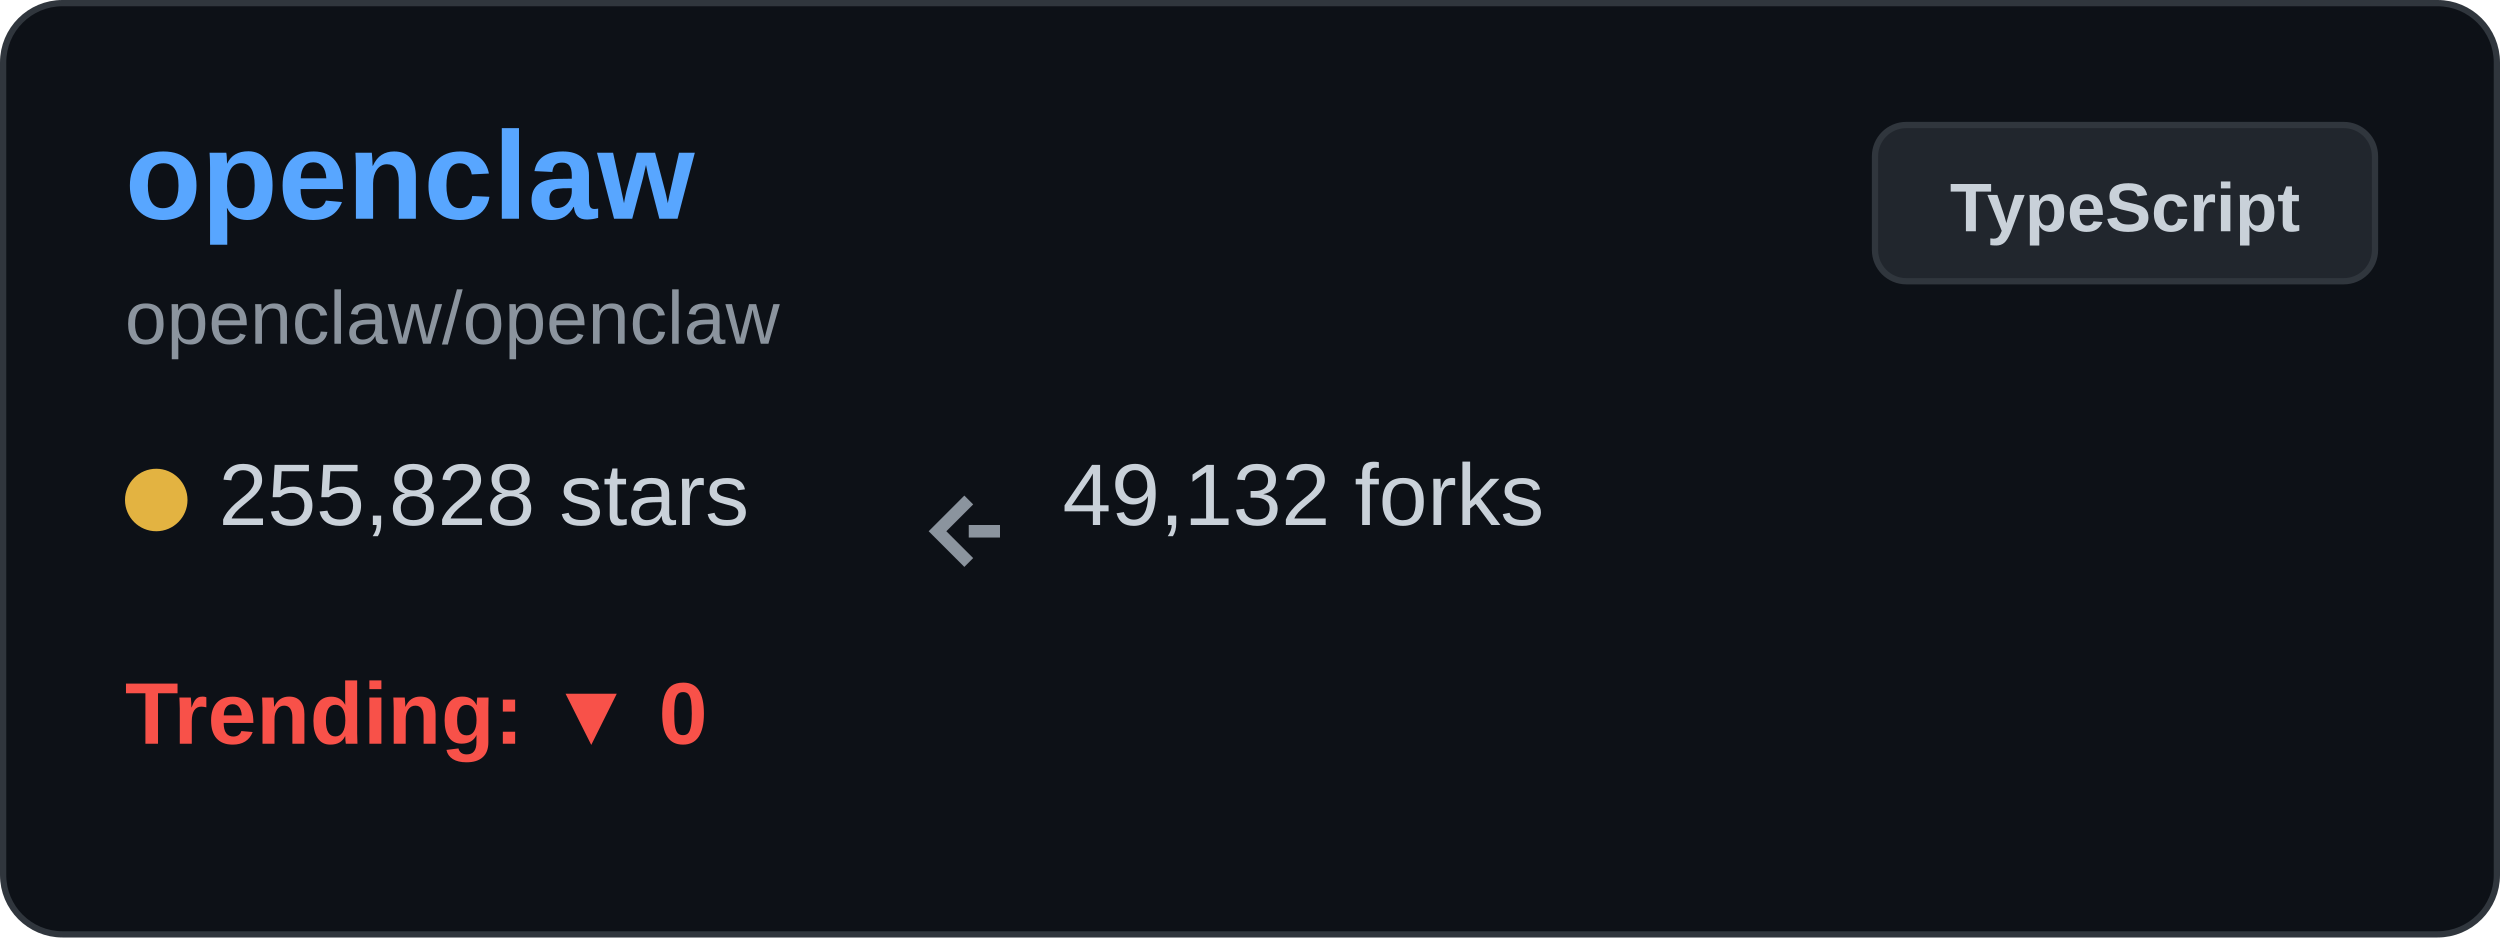
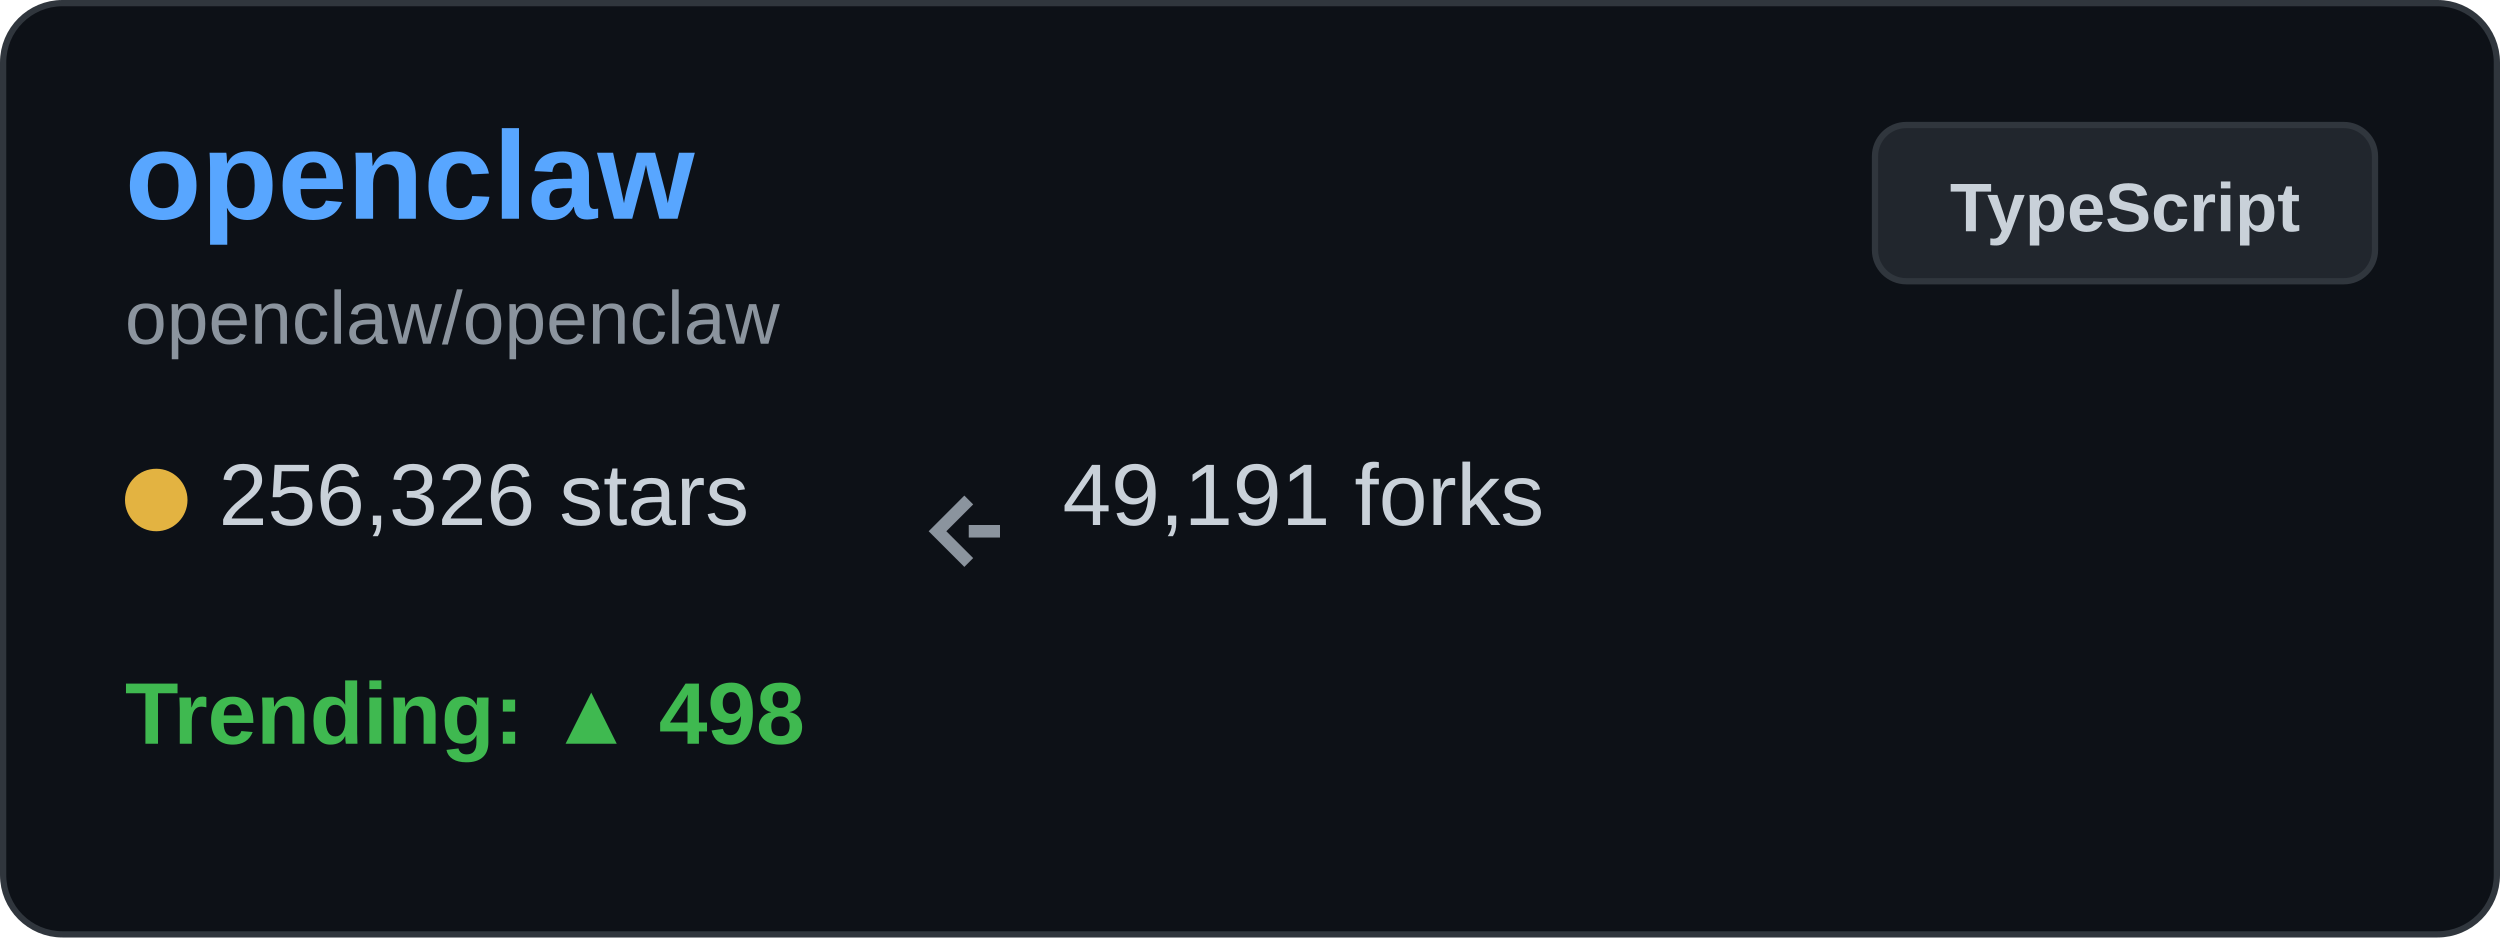
<svg xmlns="http://www.w3.org/2000/svg" width="400" height="150" viewBox="0 0 400 150" fill="none">
  <rect x="0.5" y="0.5" width="399" height="149" rx="9.5" fill="#0d1117" stroke="#30363d" />
  <text x="20" y="35" font-family="Arial, sans-serif" font-size="20" font-weight="bold" fill="#58a6ff">openclaw</text>
  <text x="20" y="55" font-family="Arial, sans-serif" font-size="12" fill="#8b949e">openclaw/openclaw</text>
  <g transform="translate(20, 80)">
    <circle cx="5" cy="0" r="5" fill="#e3b341" />
-     <text x="15" y="4" font-family="Arial, sans-serif" font-size="14" fill="#c9d1d9">255,828 stars</text>
+     <text x="15" y="4" font-family="Arial, sans-serif" font-size="14" fill="#c9d1d9">256,326 stars</text>
  </g>
  <g transform="translate(150, 80)">
    <path d="M5 0 L0 5 L5 10 M5 5 L10 5" stroke="#8b949e" stroke-width="2" fill="none" />
-     <text x="20" y="4" font-family="Arial, sans-serif" font-size="14" fill="#c9d1d9">49,132 forks</text>
+     <text x="20" y="4" font-family="Arial, sans-serif" font-size="14" fill="#c9d1d9">49,191 forks</text>
  </g>
  <g transform="translate(20, 115)">
-     <text x="0" y="4" font-family="Arial, sans-serif" font-size="14" font-weight="bold" fill="#f85149">Trending: ▼ 0</text>
+     <text x="0" y="4" font-family="Arial, sans-serif" font-size="14" font-weight="bold" fill="#3fb950">Trending: ▲ 498</text>
  </g>
  <rect x="300" y="20" width="80" height="25" rx="5" fill="#21262d" stroke="#30363d" />
  <text x="340" y="37" font-family="Arial, sans-serif" font-size="11" font-weight="bold" fill="#c9d1d9" text-anchor="middle">TypeScript</text>
</svg>
